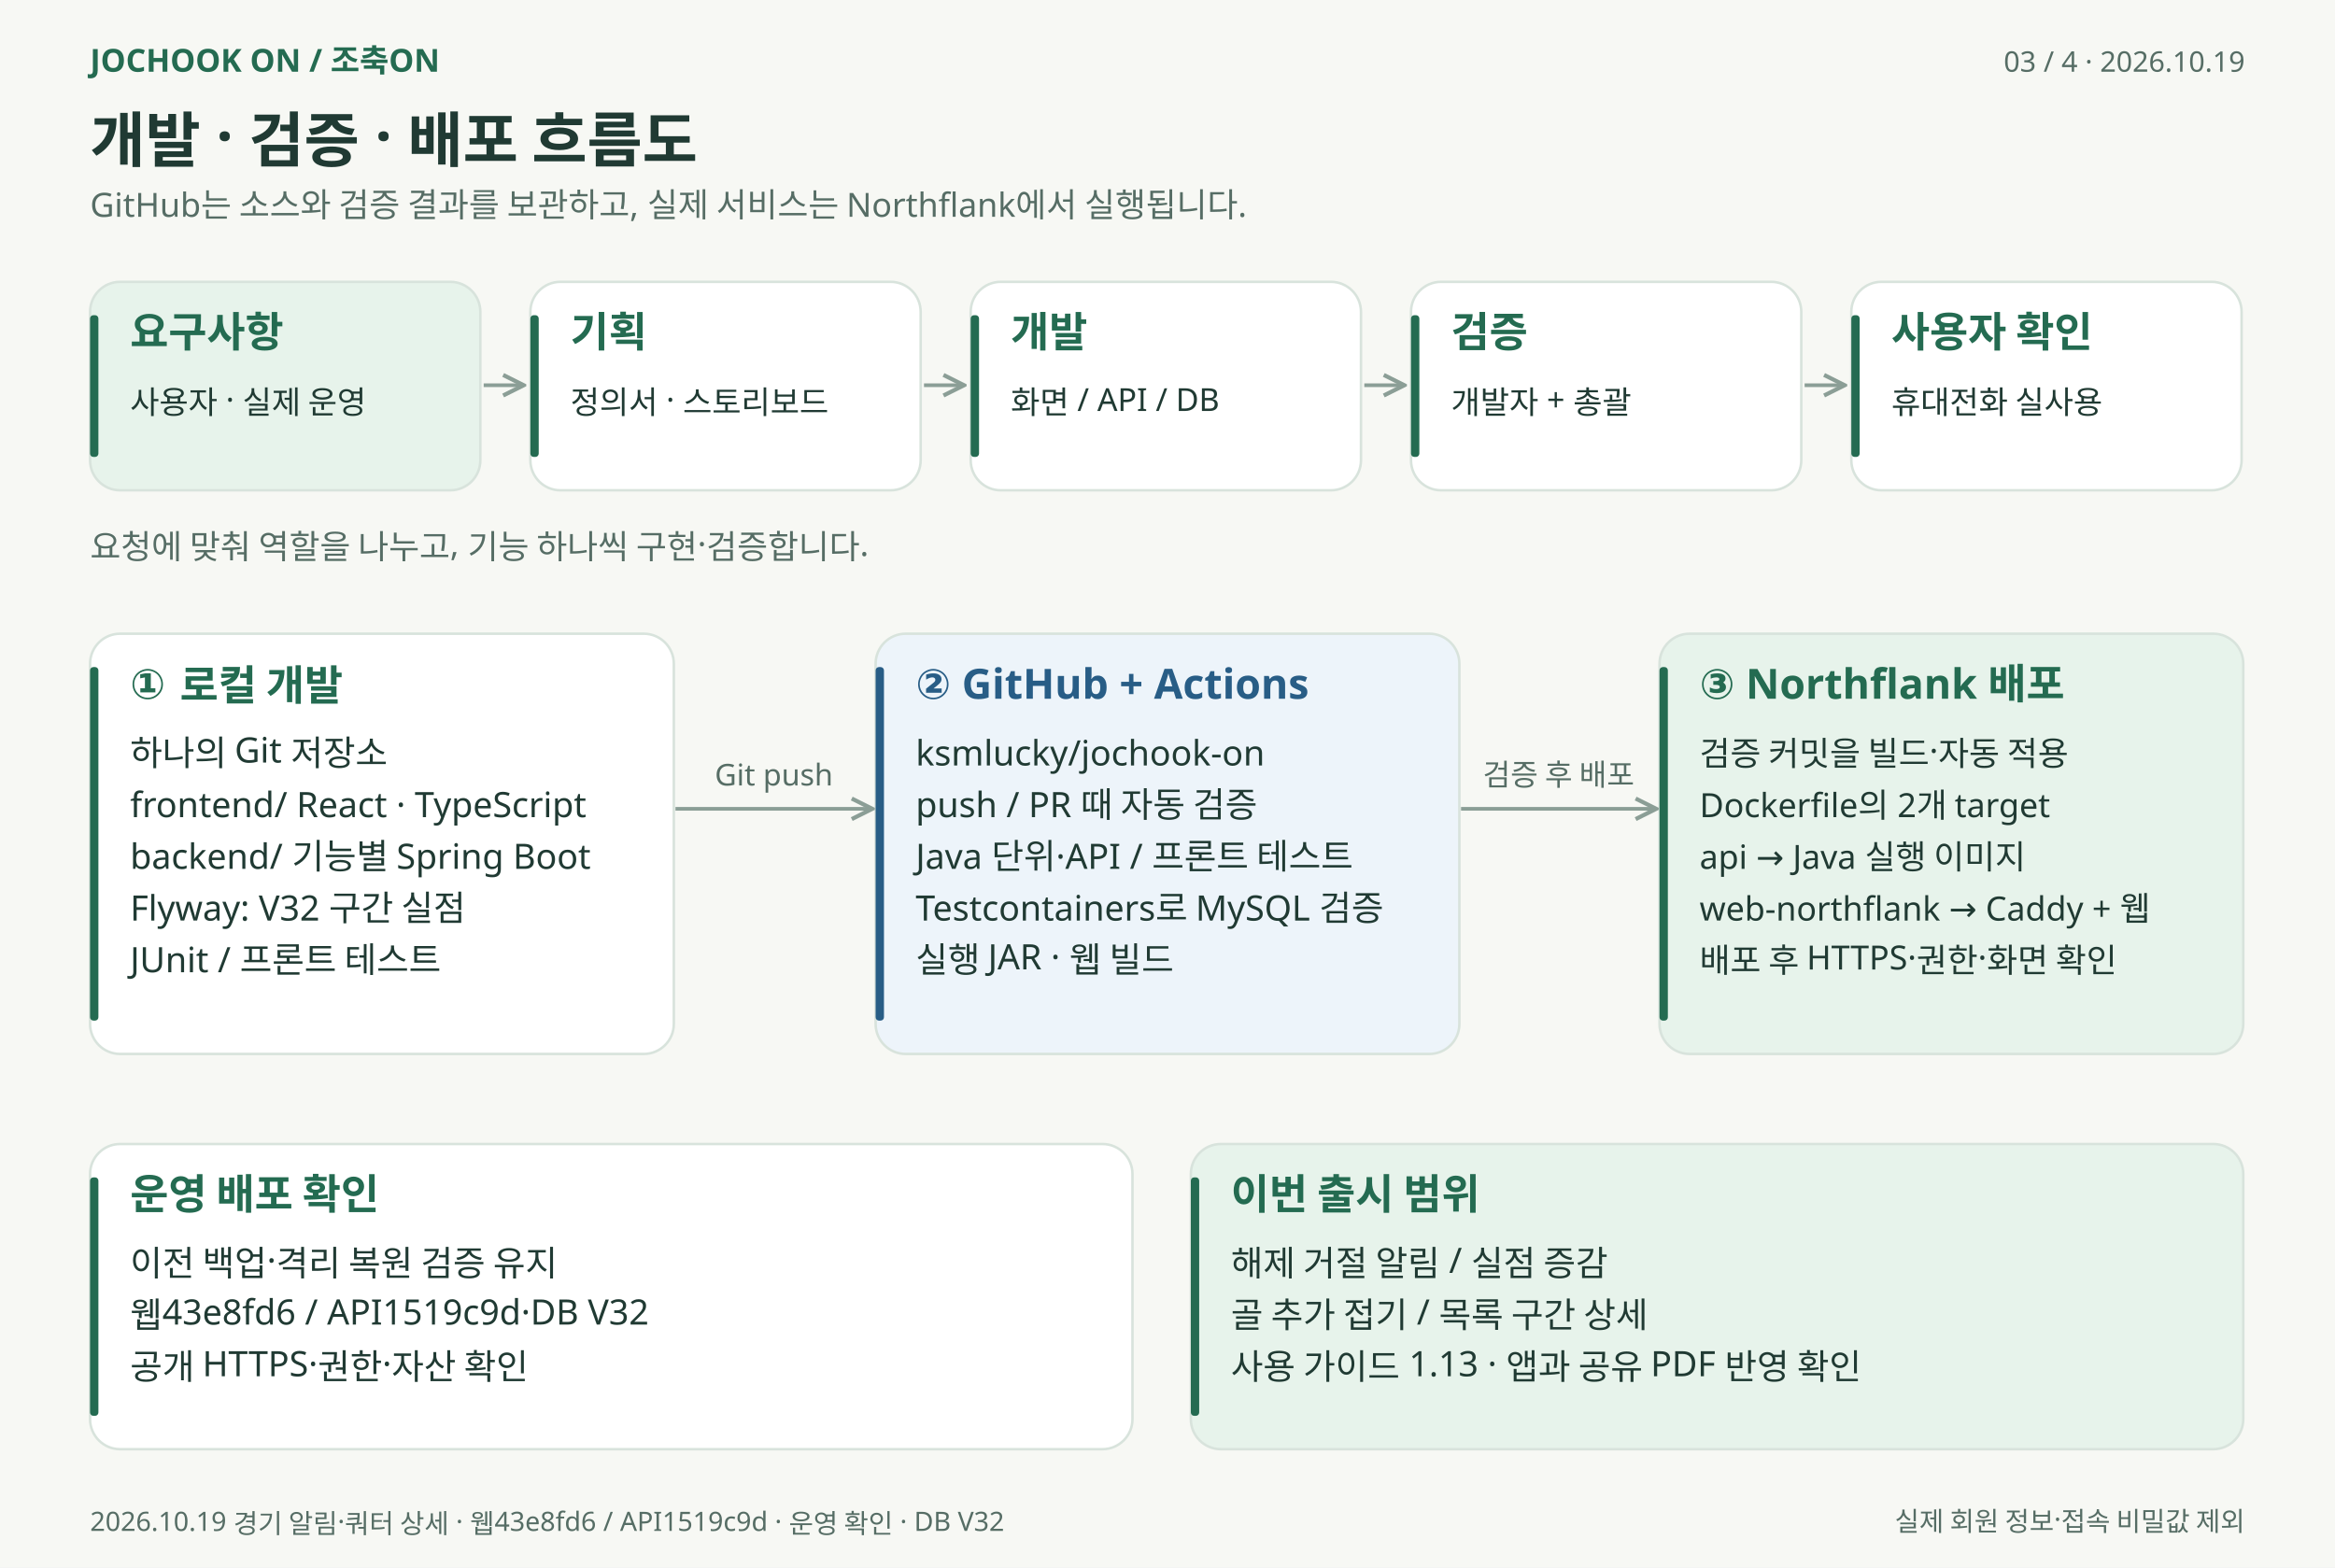
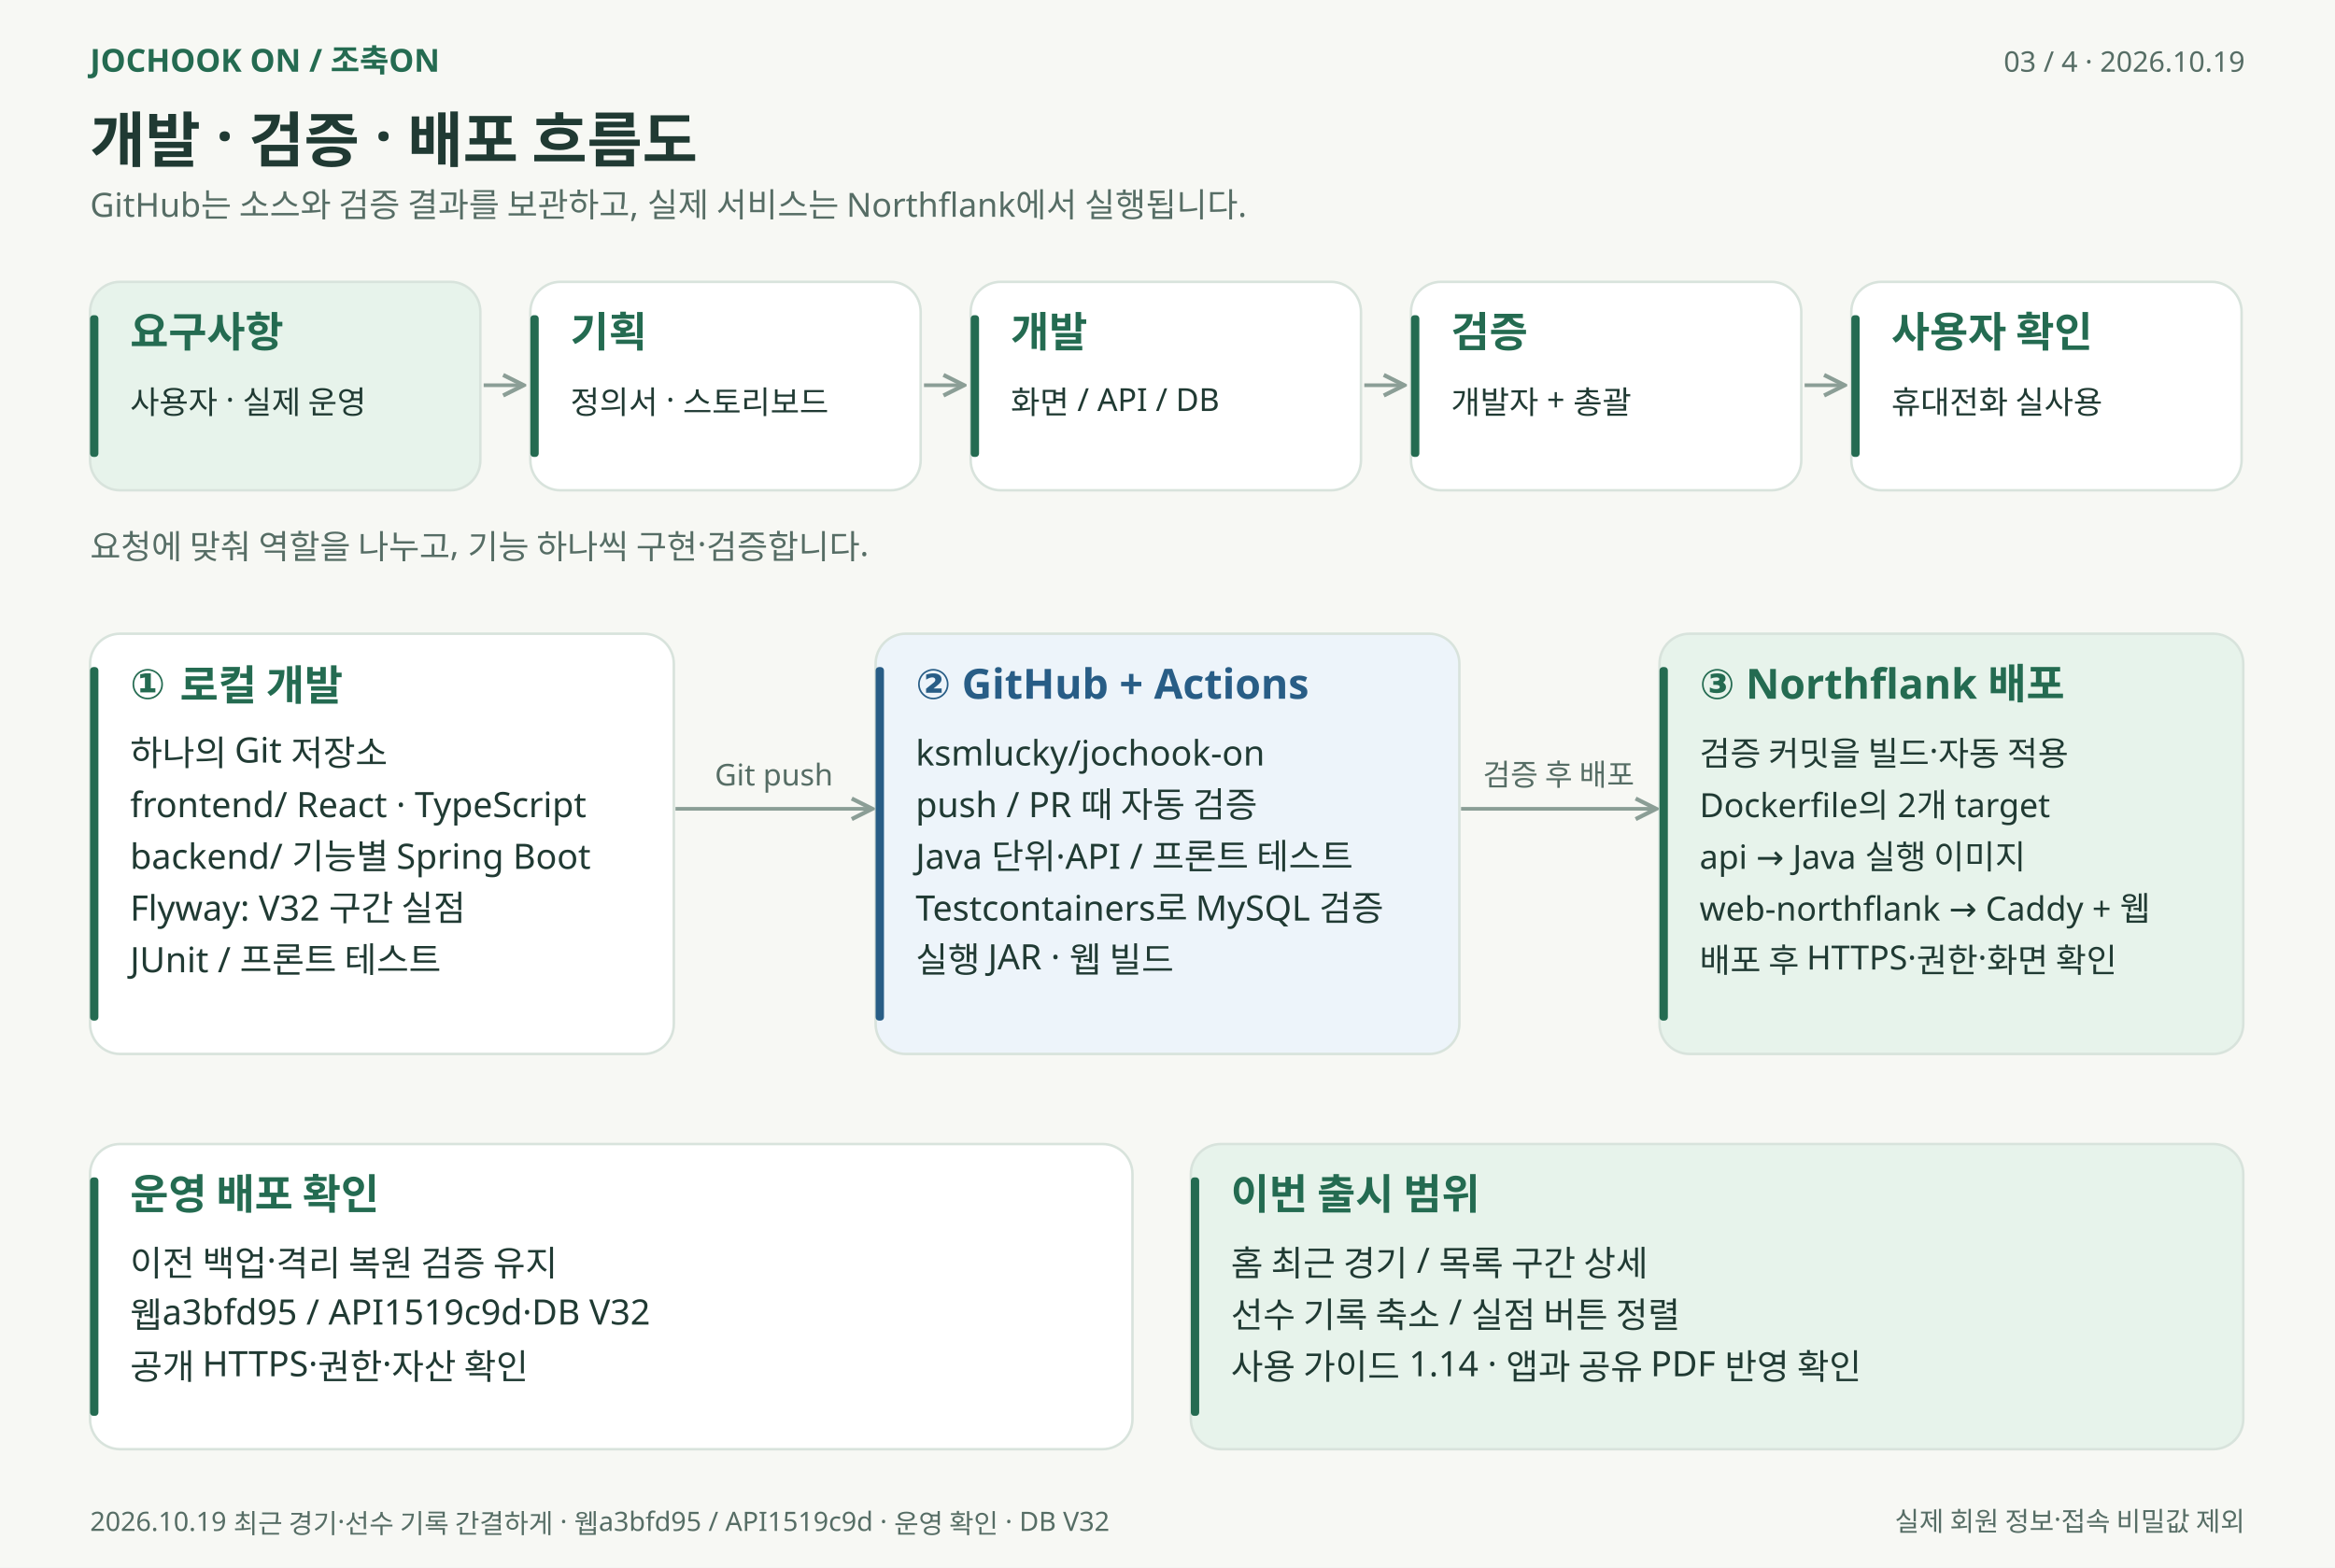
<svg xmlns="http://www.w3.org/2000/svg" width="1400" height="940" viewBox="0 0 1400 940" role="img" aria-labelledby="title desc">
  <defs>
    <marker id="arrow" viewBox="0 0 10 10" refX="9" refY="5" markerWidth="7" markerHeight="7" orient="auto-start-reverse">
      <path d="M 1 1 L 9 5 L 1 9" fill="none" stroke="#8b9e96" stroke-width="1.6" />
    </marker>
  </defs>
  <g font-family="Malgun Gothic, Apple SD Gothic Neo, Noto Sans KR, sans-serif">
    <rect width="1400" height="940" fill="#f7f8f4" />
    <text x="54" y="43" font-size="19" fill="#246b51" font-weight="600" text-anchor="start">JOCHOOK ON  /  조축ON</text>
    <text x="1346" y="43" font-size="17" fill="#566d65" font-weight="400" text-anchor="end">03 / 4   ·   2026.10.19</text>
    <text x="54" y="97" font-size="36" fill="#203a33" font-weight="700" text-anchor="start">개발 · 검증 · 배포 흐름도</text>
    <text x="54" y="130" font-size="20" fill="#566d65" font-weight="400" text-anchor="start">GitHub는 소스와 검증 결과를 보관하고, 실제 서비스는 Northflank에서 실행됩니다.</text>
    <rect x="54" y="169" width="234" height="125" rx="18" fill="#e7f3eb" stroke="#d8e3dc" stroke-width="1.5" />
    <rect x="54" y="189" width="5" height="85" rx="2" fill="#246b51" />
    <text x="78" y="208" font-size="25" fill="#246b51" font-weight="600" text-anchor="start">요구사항</text>
    <text x="78" y="248" font-size="19" fill="#203a33" font-weight="400" text-anchor="start">사용자 · 실제 운영</text>
    <path d="M 290 231 L 314 231" fill="none" stroke="#8b9e96" stroke-width="2.2" marker-end="url(#arrow)" />
    <rect x="318" y="169" width="234" height="125" rx="18" fill="#ffffff" stroke="#d8e3dc" stroke-width="1.5" />
    <rect x="318" y="189" width="5" height="85" rx="2" fill="#246b51" />
    <text x="342" y="208" font-size="25" fill="#246b51" font-weight="600" text-anchor="start">기획</text>
    <text x="342" y="248" font-size="19" fill="#203a33" font-weight="400" text-anchor="start">정의서 · 스토리보드</text>
    <path d="M 554 231 L 578 231" fill="none" stroke="#8b9e96" stroke-width="2.2" marker-end="url(#arrow)" />
    <rect x="582" y="169" width="234" height="125" rx="18" fill="#ffffff" stroke="#d8e3dc" stroke-width="1.5" />
    <rect x="582" y="189" width="5" height="85" rx="2" fill="#246b51" />
    <text x="606" y="208" font-size="25" fill="#246b51" font-weight="600" text-anchor="start">개발</text>
    <text x="606" y="248" font-size="19" fill="#203a33" font-weight="400" text-anchor="start">화면 / API / DB</text>
    <path d="M 818 231 L 842 231" fill="none" stroke="#8b9e96" stroke-width="2.2" marker-end="url(#arrow)" />
    <rect x="846" y="169" width="234" height="125" rx="18" fill="#ffffff" stroke="#d8e3dc" stroke-width="1.5" />
    <rect x="846" y="189" width="5" height="85" rx="2" fill="#246b51" />
    <text x="870" y="208" font-size="25" fill="#246b51" font-weight="600" text-anchor="start">검증</text>
    <text x="870" y="248" font-size="19" fill="#203a33" font-weight="400" text-anchor="start">개발자 + 총괄</text>
    <path d="M 1082 231 L 1106 231" fill="none" stroke="#8b9e96" stroke-width="2.2" marker-end="url(#arrow)" />
    <rect x="1110" y="169" width="234" height="125" rx="18" fill="#ffffff" stroke="#d8e3dc" stroke-width="1.5" />
    <rect x="1110" y="189" width="5" height="85" rx="2" fill="#246b51" />
    <text x="1134" y="208" font-size="25" fill="#246b51" font-weight="600" text-anchor="start">사용자 확인</text>
    <text x="1134" y="248" font-size="19" fill="#203a33" font-weight="400" text-anchor="start">휴대전화 실사용</text>
    <text x="54" y="335" font-size="20" fill="#566d65" font-weight="400" text-anchor="start">요청에 맞춰 역할을 나누고, 기능 하나씩 구현·검증합니다.</text>
    <rect x="54" y="380" width="350" height="252" rx="18" fill="#ffffff" stroke="#d8e3dc" stroke-width="1.5" />
    <rect x="54" y="400" width="5" height="212" rx="2" fill="#246b51" />
    <text x="78" y="419" font-size="25" fill="#246b51" font-weight="600" text-anchor="start">① 로컬 개발</text>
    <text x="78" y="459" font-size="21" fill="#203a33" font-weight="400" text-anchor="start">하나의 Git 저장소</text>
    <text x="78" y="490" font-size="21" fill="#203a33" font-weight="400" text-anchor="start">frontend/  React · TypeScript</text>
    <text x="78" y="521" font-size="21" fill="#203a33" font-weight="400" text-anchor="start">backend/  기능별 Spring Boot</text>
    <text x="78" y="552" font-size="21" fill="#203a33" font-weight="400" text-anchor="start">Flyway: V32 구간 실점</text>
    <text x="78" y="583" font-size="21" fill="#203a33" font-weight="400" text-anchor="start">JUnit / 프론트 테스트</text>
    <rect x="525" y="380" width="350" height="252" rx="18" fill="#edf4fa" stroke="#d8e3dc" stroke-width="1.5" />
    <rect x="525" y="400" width="5" height="212" rx="2" fill="#285d86" />
    <text x="549" y="419" font-size="25" fill="#285d86" font-weight="600" text-anchor="start">② GitHub + Actions</text>
    <text x="549" y="459" font-size="21" fill="#203a33" font-weight="400" text-anchor="start">ksmlucky/jochook-on</text>
    <text x="549" y="490" font-size="21" fill="#203a33" font-weight="400" text-anchor="start">push / PR 때 자동 검증</text>
    <text x="549" y="521" font-size="21" fill="#203a33" font-weight="400" text-anchor="start">Java 단위·API / 프론트 테스트</text>
    <text x="549" y="552" font-size="21" fill="#203a33" font-weight="400" text-anchor="start">Testcontainers로 MySQL 검증</text>
    <text x="549" y="583" font-size="21" fill="#203a33" font-weight="400" text-anchor="start">실행 JAR · 웹 빌드</text>
    <rect x="995" y="380" width="350" height="252" rx="18" fill="#e7f3eb" stroke="#d8e3dc" stroke-width="1.5" />
    <rect x="995" y="400" width="5" height="212" rx="2" fill="#246b51" />
    <text x="1019" y="419" font-size="25" fill="#246b51" font-weight="600" text-anchor="start">③ Northflank 배포</text>
    <text x="1019" y="459" font-size="20" fill="#203a33" font-weight="400" text-anchor="start">검증 커밋을 빌드·자동 적용</text>
    <text x="1019" y="490" font-size="20" fill="#203a33" font-weight="400" text-anchor="start">Dockerfile의 2개 target</text>
    <text x="1019" y="521" font-size="20" fill="#203a33" font-weight="400" text-anchor="start">api → Java 실행 이미지</text>
    <text x="1019" y="552" font-size="20" fill="#203a33" font-weight="400" text-anchor="start">web-northflank → Caddy + 웹</text>
    <text x="1019" y="583" font-size="20" fill="#203a33" font-weight="400" text-anchor="start">배포 후 HTTPS·권한·화면 확인</text>
    <path d="M 405 485 L 523 485" fill="none" stroke="#8b9e96" stroke-width="2.2" marker-end="url(#arrow)" />
    <text x="464" y="471" font-size="18" fill="#566d65" font-weight="400" text-anchor="middle">Git push</text>
    <path d="M 876 485 L 993 485" fill="none" stroke="#8b9e96" stroke-width="2.2" marker-end="url(#arrow)" />
    <text x="934.5" y="471" font-size="18" fill="#566d65" font-weight="400" text-anchor="middle">검증 후 배포</text>
    <rect x="54" y="686" width="625" height="183" rx="18" fill="#ffffff" stroke="#d8e3dc" stroke-width="1.5" />
    <rect x="54" y="706" width="5" height="143" rx="2" fill="#246b51" />
    <text x="78" y="725" font-size="25" fill="#246b51" font-weight="600" text-anchor="start">운영 배포 확인</text>
    <text x="78" y="765" font-size="21" fill="#203a33" font-weight="400" text-anchor="start">이전 백업·격리 복원 검증 유지</text>
-     <text x="78" y="796" font-size="21" fill="#203a33" font-weight="400" text-anchor="start">웹43e8fd6 / API1519c9d·DB V32</text>
+     <text x="78" y="796" font-size="21" fill="#203a33" font-weight="400" text-anchor="start">웹a3bfd95 / API1519c9d·DB V32</text>
    <text x="78" y="827" font-size="21" fill="#203a33" font-weight="400" text-anchor="start">공개 HTTPS·권한·자산 확인</text>
    <rect x="714" y="686" width="631" height="183" rx="18" fill="#e7f3eb" stroke="#d8e3dc" stroke-width="1.5" />
    <rect x="714" y="706" width="5" height="143" rx="2" fill="#246b51" />
    <text x="738" y="725" font-size="25" fill="#246b51" font-weight="600" text-anchor="start">이번 출시 범위</text>
-     <text x="738" y="765" font-size="21" fill="#203a33" font-weight="400" text-anchor="start">해제 거절 알림 / 실점 증감</text>
-     <text x="738" y="796" font-size="21" fill="#203a33" font-weight="400" text-anchor="start">골 추가 접기 / 목록 구간 상세</text>
-     <text x="738" y="827" font-size="21" fill="#203a33" font-weight="400" text-anchor="start">사용 가이드 1.13 · 앱과 공유 PDF 반영 확인</text>
-     <text x="54" y="918" font-size="16" fill="#566d65" font-weight="400" text-anchor="start">2026.10.19 경기 알림·쿼터 상세 · 웹43e8fd6 / API1519c9d · 운영 확인 · DB V32</text>
+     <text x="738" y="765" font-size="21" fill="#203a33" font-weight="400" text-anchor="start">홈 최근 경기 / 목록 구간 상세</text>
+     <text x="738" y="796" font-size="21" fill="#203a33" font-weight="400" text-anchor="start">선수 기록 축소 / 실점 버튼 정렬</text>
+     <text x="738" y="827" font-size="21" fill="#203a33" font-weight="400" text-anchor="start">사용 가이드 1.14 · 앱과 공유 PDF 반영 확인</text>
+     <text x="54" y="918" font-size="16" fill="#566d65" font-weight="400" text-anchor="start">2026.10.19 최근 경기·선수 기록 간결하게 · 웹a3bfd95 / API1519c9d · 운영 확인 · DB V32</text>
    <text x="1346" y="918" font-size="16" fill="#566d65" font-weight="400" text-anchor="end">실제 회원 정보·접속 비밀값 제외</text>
  </g>
</svg>
